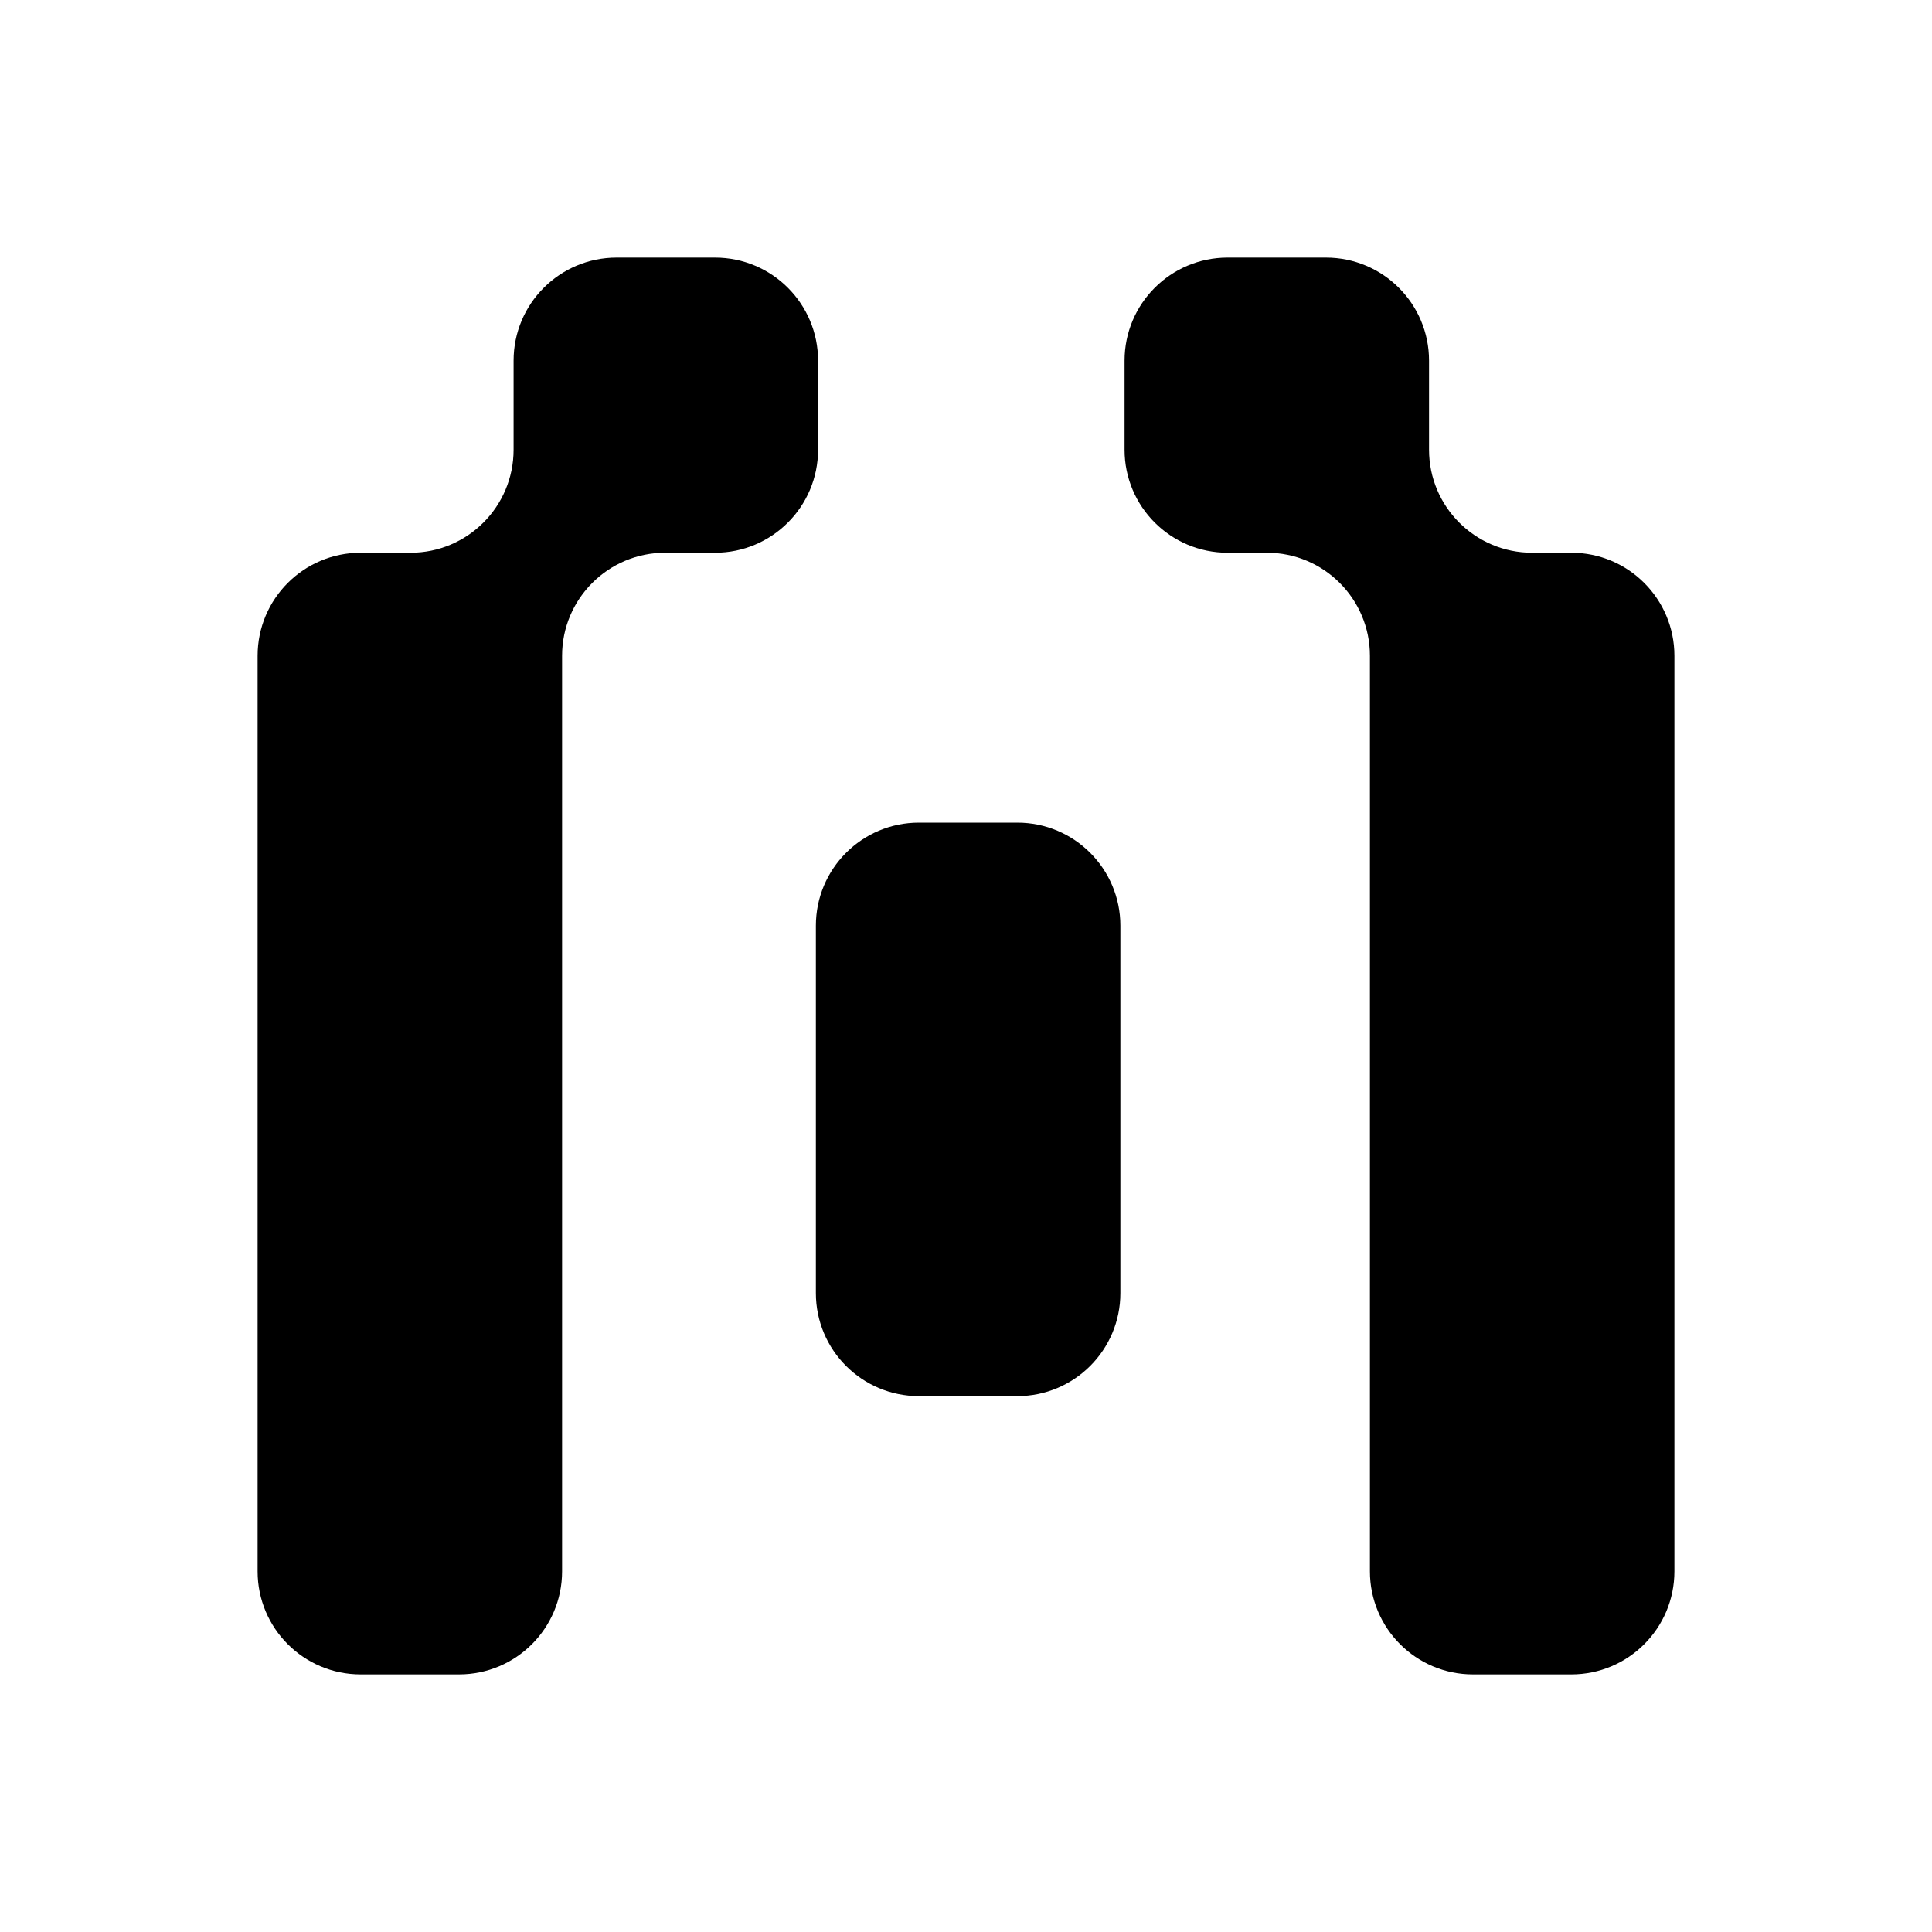
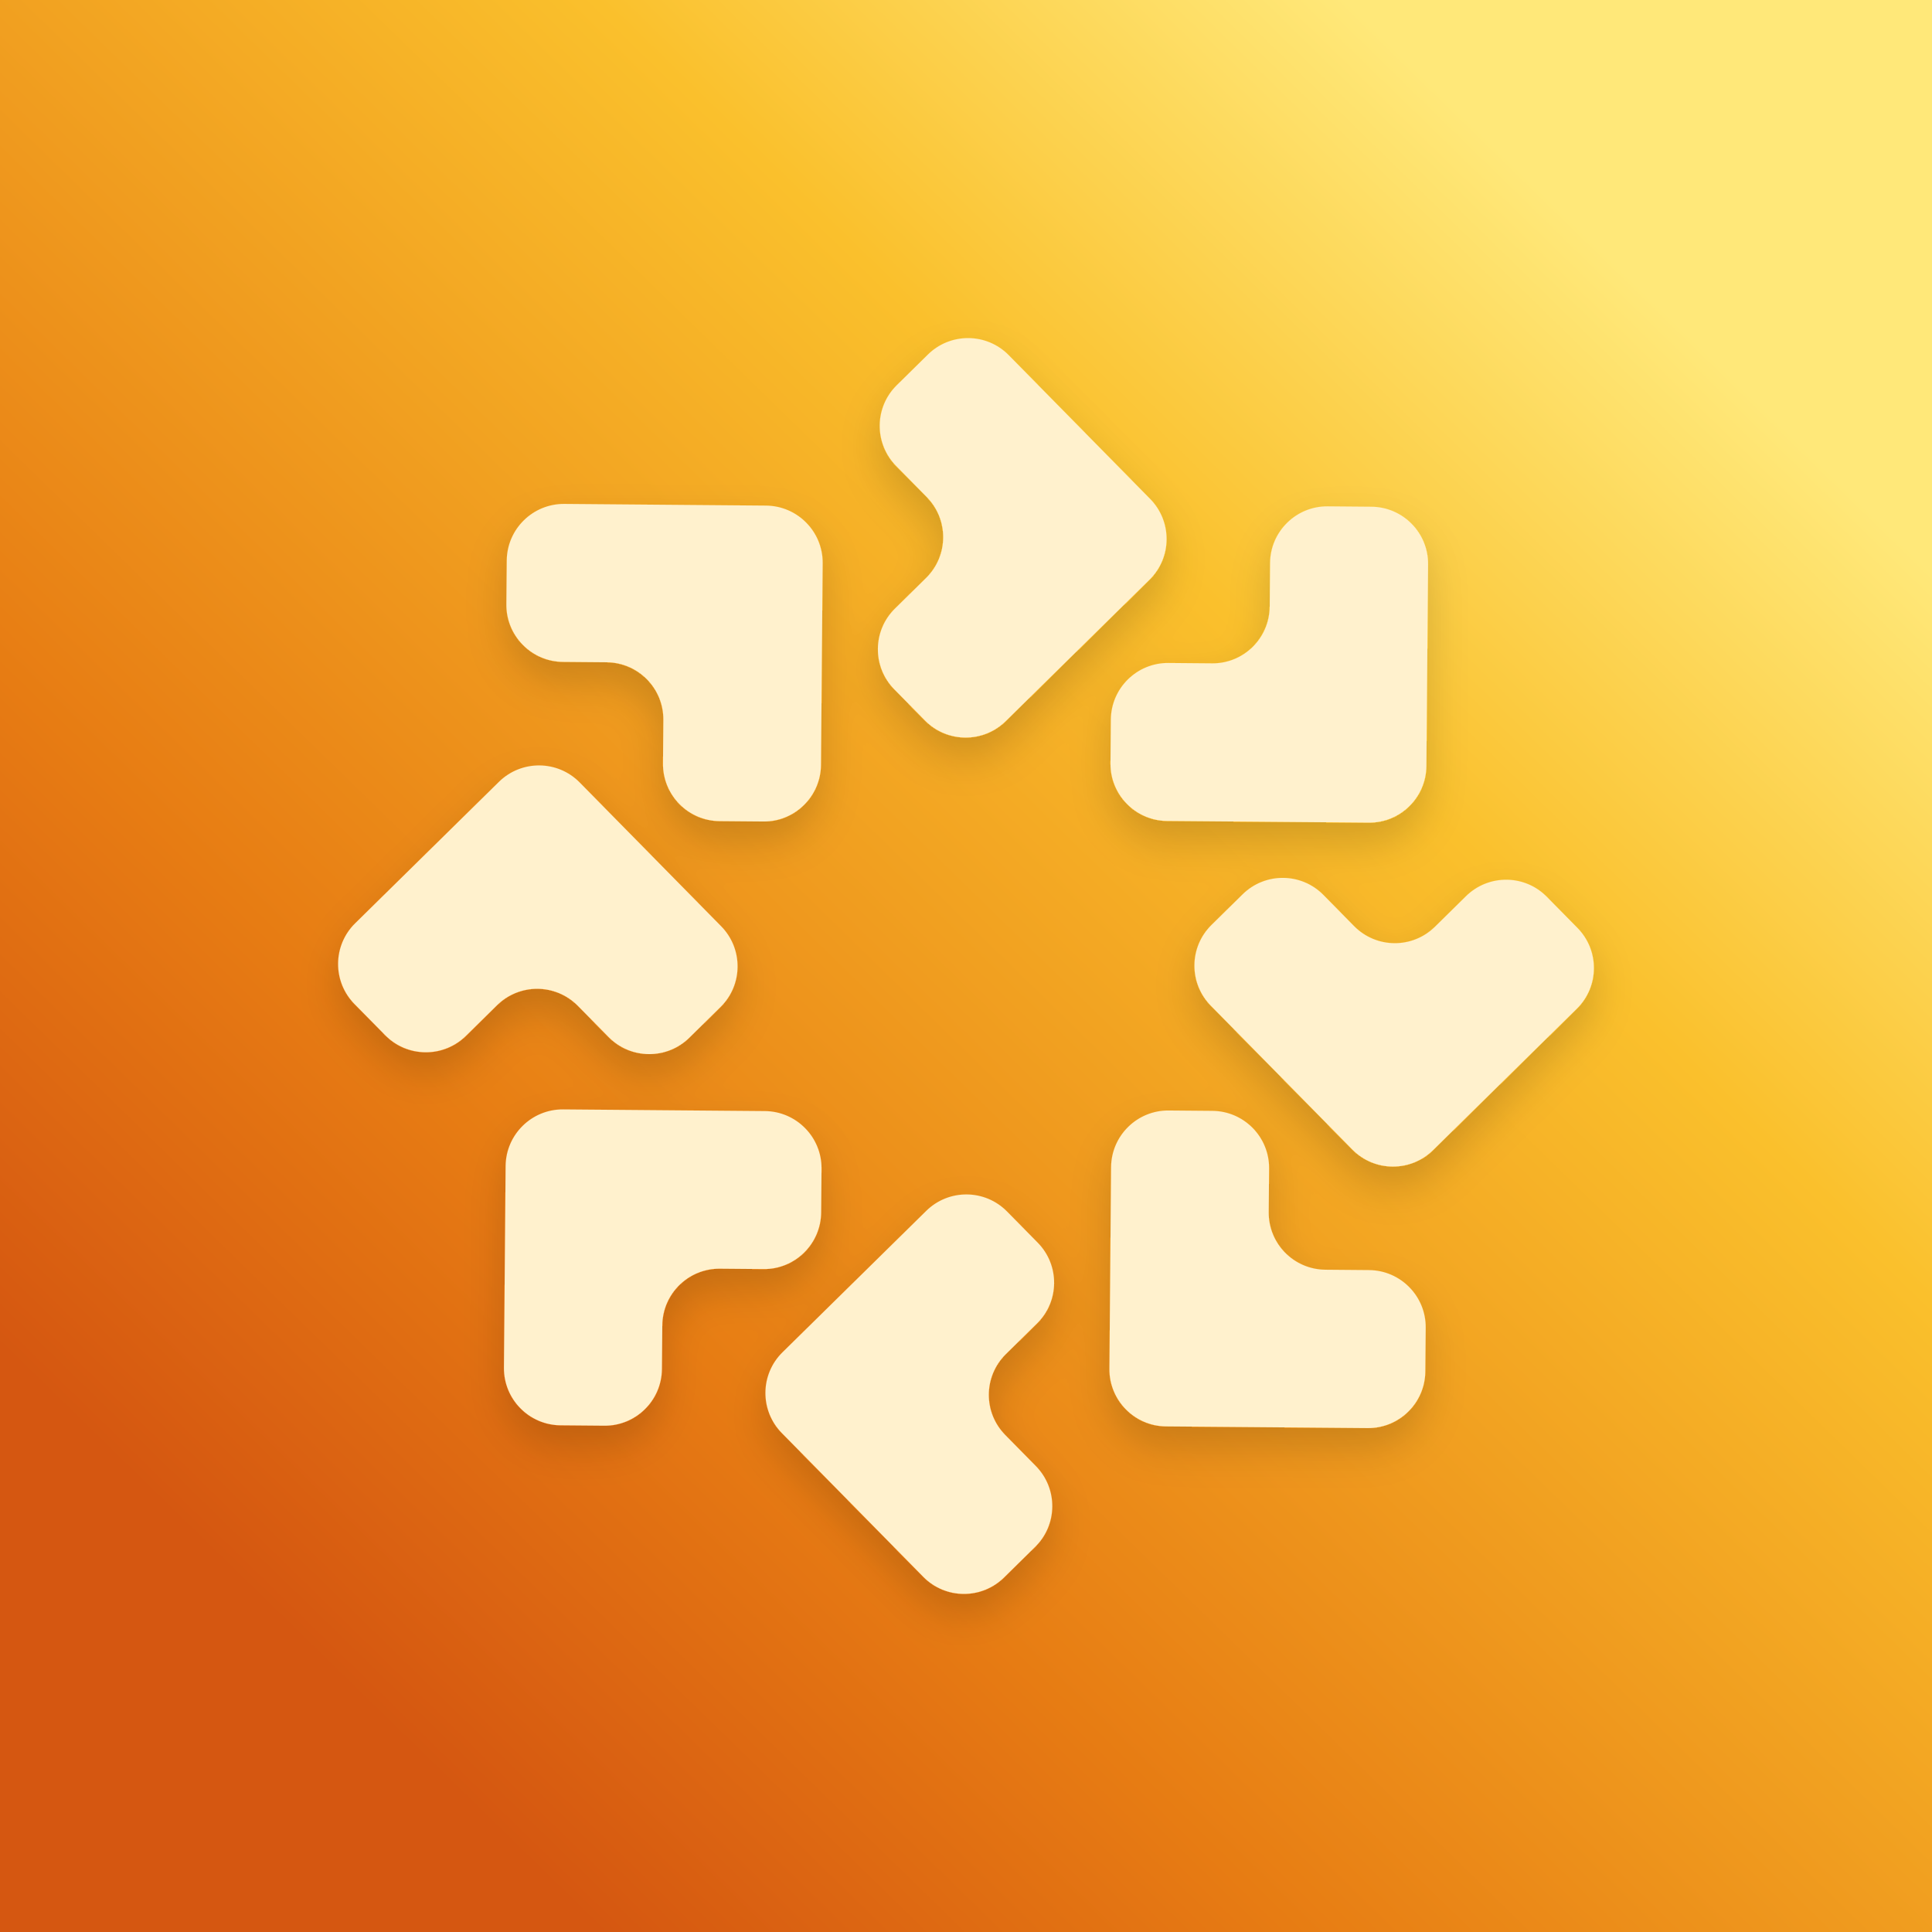
- <svg xmlns="http://www.w3.org/2000/svg" fill="none" viewBox="0 0 30 30">
-   <path fill-rule="evenodd" clip-rule="evenodd" d="M12.703 5.6a1.6 1.6 0 0 0-1.6-1.6H9.575a1.6 1.6 0 0 0-1.6 1.6v1.383a1.6 1.6 0 0 1-1.6 1.6H5.6a1.6 1.6 0 0 0-1.6 1.6V24.4A1.6 1.6 0 0 0 5.6 26h1.528a1.6 1.6 0 0 0 1.6-1.6V10.183a1.6 1.6 0 0 1 1.6-1.6h.775a1.6 1.6 0 0 0 1.6-1.6V5.6Zm9.487 0a1.6 1.6 0 0 0-1.6-1.6h-1.528a1.6 1.6 0 0 0-1.6 1.6v1.383a1.6 1.6 0 0 0 1.6 1.6h.61a1.6 1.6 0 0 1 1.6 1.6V24.4a1.6 1.6 0 0 0 1.6 1.6H24.4a1.6 1.6 0 0 0 1.6-1.6V10.183a1.6 1.6 0 0 0-1.6-1.6h-.61a1.6 1.6 0 0 1-1.6-1.6V5.6Zm-4.793 8.774a1.6 1.6 0 0 0-1.6-1.6h-1.528a1.6 1.6 0 0 0-1.6 1.6v5.705a1.6 1.6 0 0 0 1.6 1.6h1.528a1.6 1.6 0 0 0 1.6-1.6v-5.705Z" fill="currentColor" />
+ <svg xmlns="http://www.w3.org/2000/svg" viewBox="0 0 1024 1024" fill="none">
+   <path fill="url(#a)" d="M0 0h1024v1024H0z" />
+   <g filter="url(#b)" fill="#FFF1CD">
+     <path d="m717.686 490.849-16.246-16.505c-11.731-11.932-30.881-12.076-42.814-.345l-16.504 16.246c-11.933 11.732-12.077 30.882-.345 42.815l74.96 76.197c11.732 11.933 30.882 12.076 42.815.345l76.197-74.961c11.933-11.732 12.077-30.881.345-42.814l-16.246-16.505c-11.731-11.933-30.881-12.076-42.814-.345l-16.505 16.246c-11.932 11.731-31.082 11.559-42.814-.345l-.029-.029ZM672.434 642.5l.202-23.175c.143-16.706-13.313-30.393-30.019-30.537l-23.176-.201c-16.706-.144-30.392 13.313-30.536 30.019l-.891 106.877c-.144 16.706 13.313 30.393 30.018 30.537l106.878.891c16.706.144 30.393-13.313 30.536-30.019l.202-23.175c.143-16.706-13.313-30.393-30.019-30.537l-23.176-.201c-16.706-.144-30.162-13.802-30.019-30.536v.057ZM533.151 717.69l16.505-16.245c11.933-11.732 12.076-30.882.345-42.815l-16.246-16.504c-11.732-11.933-30.882-12.077-42.814-.345l-76.198 74.961c-11.932 11.731-12.076 30.881-.345 42.814l74.961 76.197c11.732 11.933 30.882 12.077 42.814.345l16.505-16.246c11.933-11.731 12.077-30.881.345-42.814l-16.246-16.505c-11.731-11.932-11.559-31.082.345-42.814l.029-.029ZM381.511 672.427l23.176.201c16.706.144 30.393-13.313 30.536-30.019l.202-23.175c.143-16.706-13.313-30.393-30.019-30.537l-106.878-.891c-16.706-.144-30.392 13.313-30.536 30.019l-.891 106.877c-.144 16.706 13.312 30.393 30.018 30.537l23.176.201c16.706.144 30.393-13.313 30.536-30.019l.202-23.175c.143-16.706 13.801-30.163 30.536-30.019h-.058ZM306.313 533.148l16.246 16.504c11.732 11.933 30.882 12.077 42.815.345l16.504-16.246c11.933-11.731 12.077-30.881.345-42.814l-74.961-76.197c-11.731-11.933-30.881-12.077-42.814-.345l-76.197 74.961c-11.933 11.731-12.077 30.881-.345 42.814l16.246 16.505c11.731 11.932 30.881 12.076 42.814.345l16.504-16.246c11.933-11.732 31.083-11.559 42.815.345l.028.029ZM351.605 381.5l-.201 23.175c-.144 16.706 13.313 30.393 30.019 30.537l23.176.201c16.705.144 30.392-13.313 30.536-30.019l.891-106.877c.144-16.706-13.313-30.393-30.019-30.537l-106.877-.891c-16.706-.144-30.393 13.313-30.536 30.019l-.202 23.175c-.144 16.706 13.313 30.393 30.019 30.537l23.176.201c16.705.144 30.162 13.802 30.018 30.537v-.058ZM490.853 306.31l-16.505 16.246c-11.933 11.731-12.076 30.881-.345 42.814l16.246 16.505c11.731 11.932 30.881 12.076 42.814.345l76.197-74.961c11.933-11.732 12.077-30.882.345-42.814l-74.96-76.198c-11.732-11.933-30.882-12.076-42.815-.345l-16.504 16.246c-11.933 11.732-12.077 30.882-.345 42.814l16.246 16.505c11.731 11.933 11.559 31.083-.345 42.814l-.029.029ZM642.496 351.594l-23.176-.201c-16.706-.144-30.393 13.313-30.536 30.019l-.202 23.175c-.143 16.706 13.313 30.393 30.019 30.537l106.878.891c16.706.144 30.392-13.313 30.536-30.019l.892-106.877c.143-16.706-13.313-30.393-30.019-30.537l-23.176-.201c-16.706-.144-30.392 13.313-30.536 30.019l-.201 23.175c-.144 16.706-13.802 30.163-30.537 30.019h.058Z" />
+   </g>
+   <defs>
+     <linearGradient id="a" x1="168.911" y1="879.844" x2="874.303" y2="156.326" gradientUnits="userSpaceOnUse">
+       <stop stop-color="#D55711" />
+       <stop offset=".255" stop-color="#E77C13" />
+       <stop offset=".725" stop-color="#FAC02C" />
+       <stop offset="1" stop-color="#FFE879" />
+     </linearGradient>
+     <filter id="b" x="157.87" y="168.533" width="708.26" height="708.268" filterUnits="userSpaceOnUse" color-interpolation-filters="sRGB">
+       <feFlood flood-opacity="0" result="BackgroundImageFix" />
+       <feColorMatrix in="SourceAlpha" values="0 0 0 0 0 0 0 0 0 0 0 0 0 0 0 0 0 0 127 0" result="hardAlpha" />
+       <feOffset dy="10.667" />
+       <feGaussianBlur stdDeviation="10.667" />
+       <feComposite in2="hardAlpha" operator="out" />
+       <feColorMatrix values="0 0 0 0 0 0 0 0 0 0 0 0 0 0 0 0 0 0 0.15 0" />
+       <feBlend in2="BackgroundImageFix" result="effect1_dropShadow_27928_446" />
+       <feBlend in="SourceGraphic" in2="effect1_dropShadow_27928_446" result="shape" />
+     </filter>
+   </defs>
</svg>
